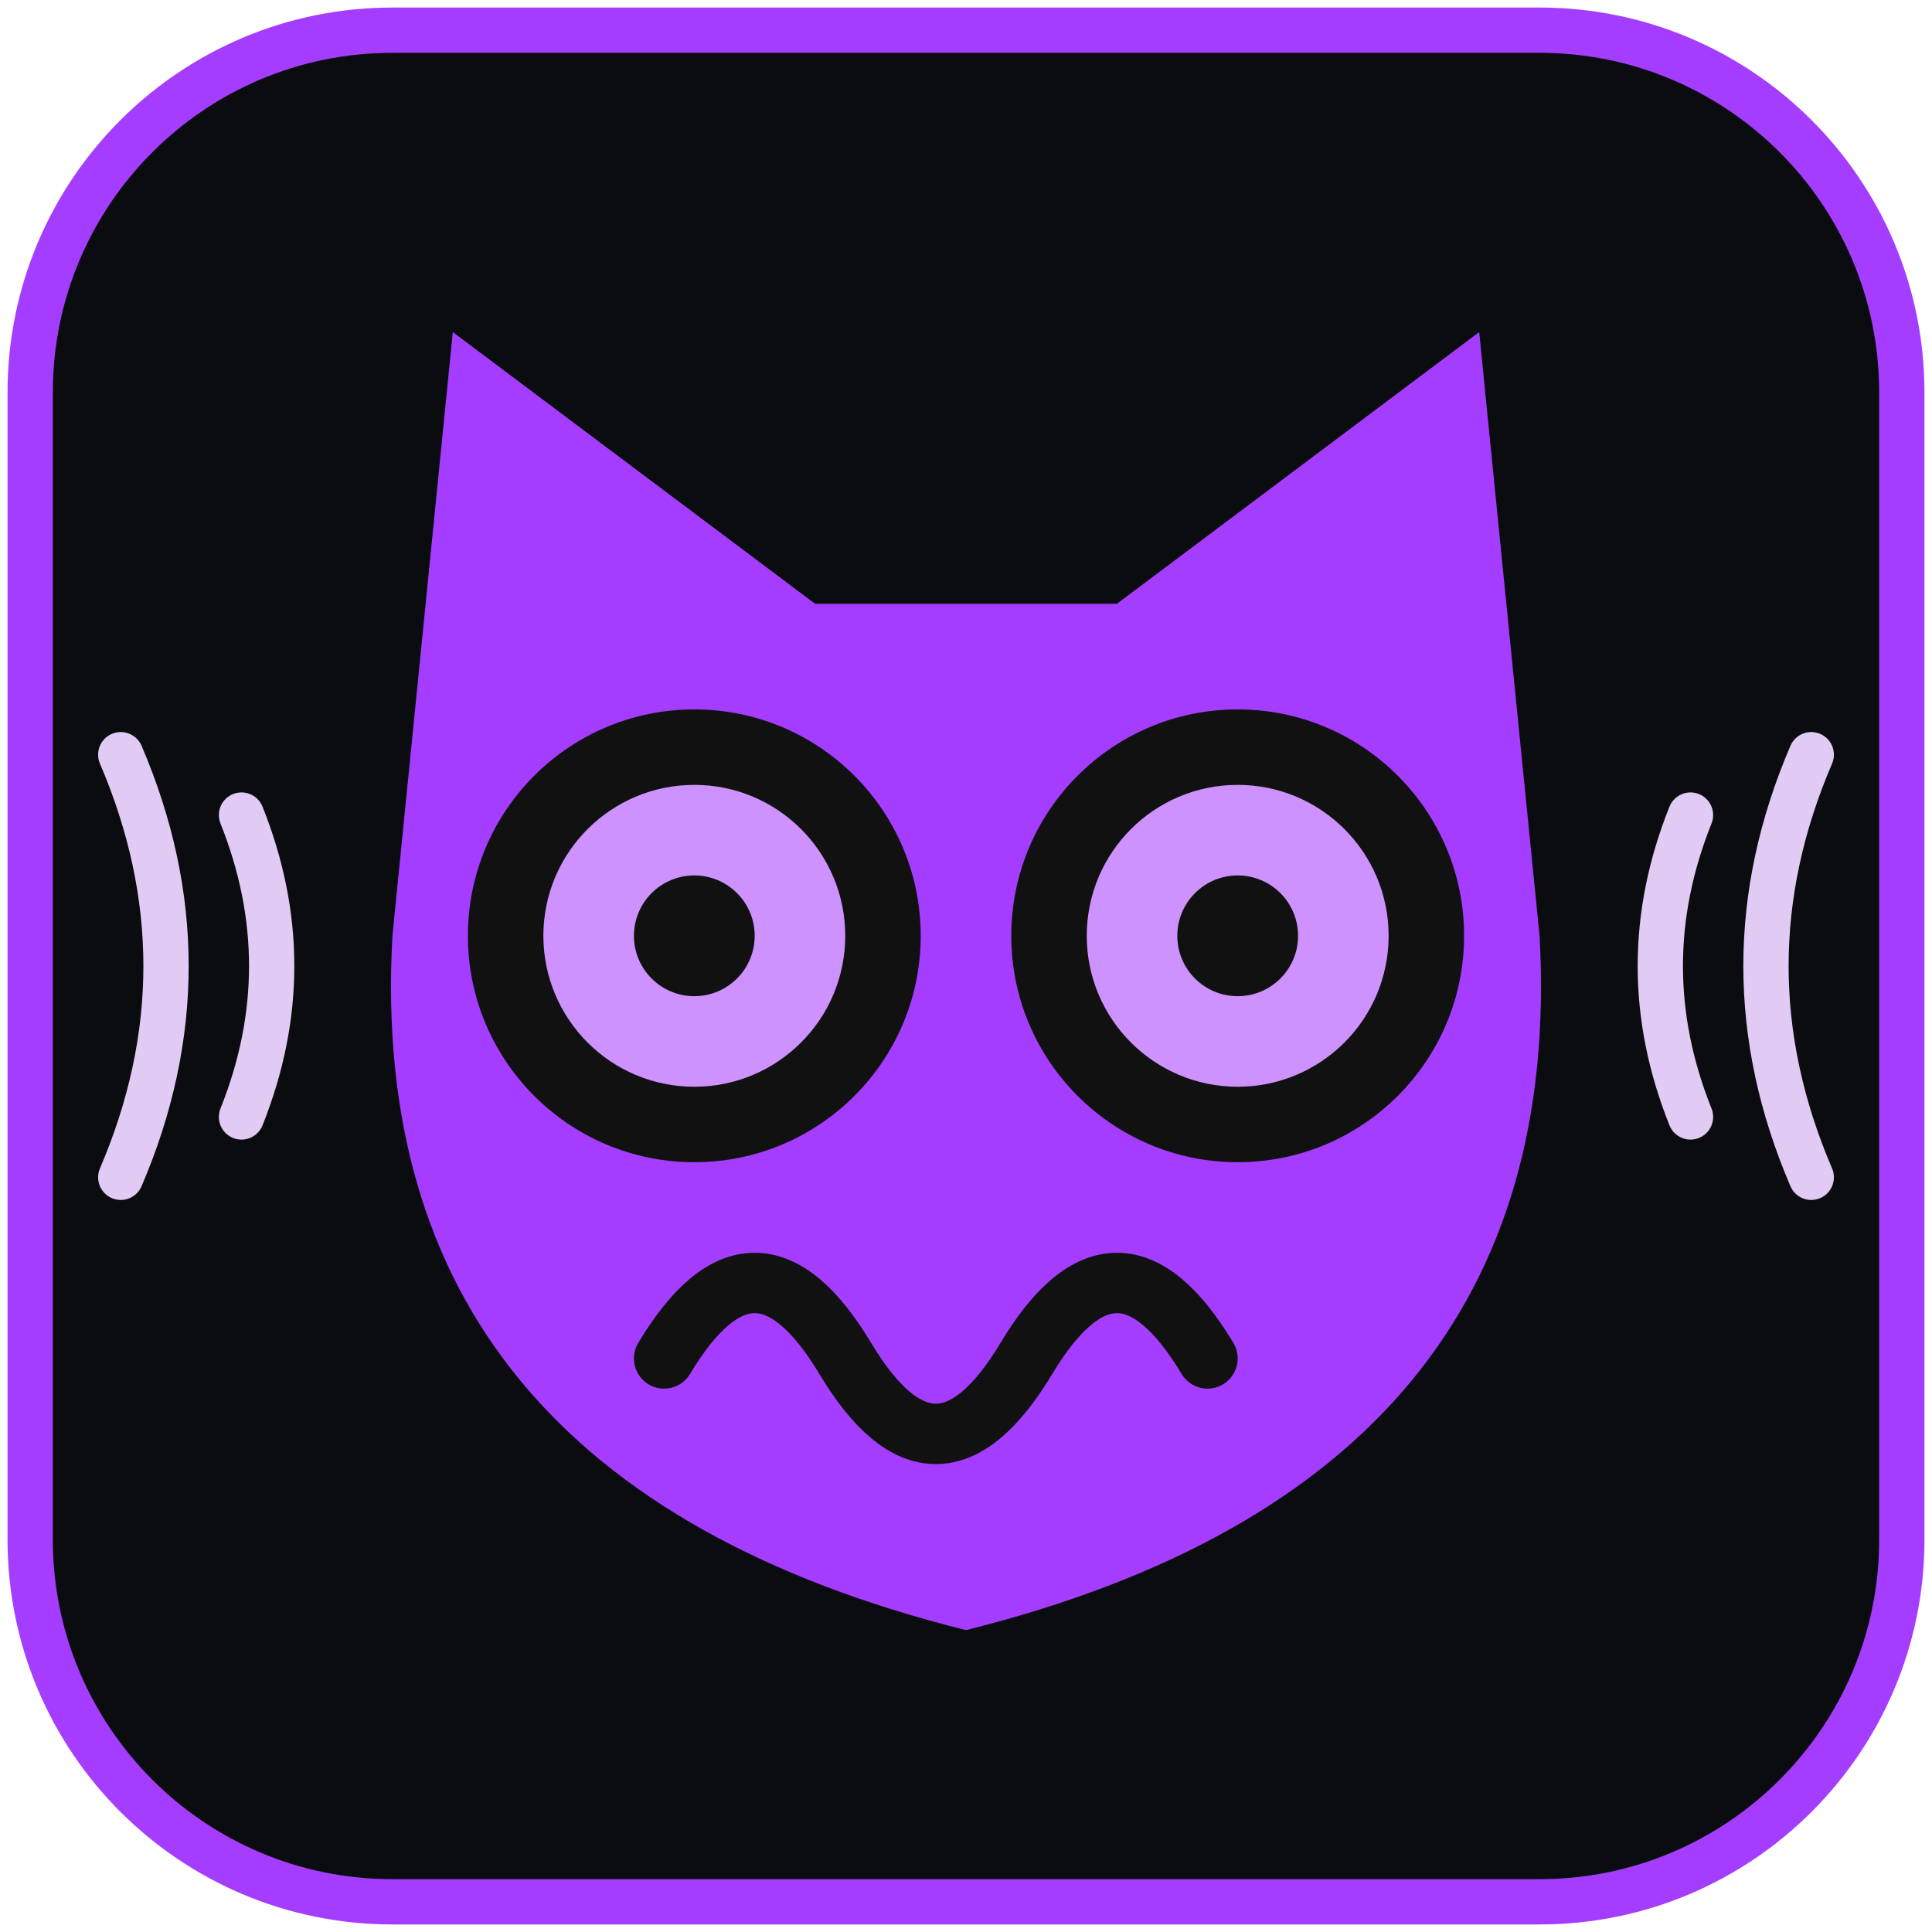
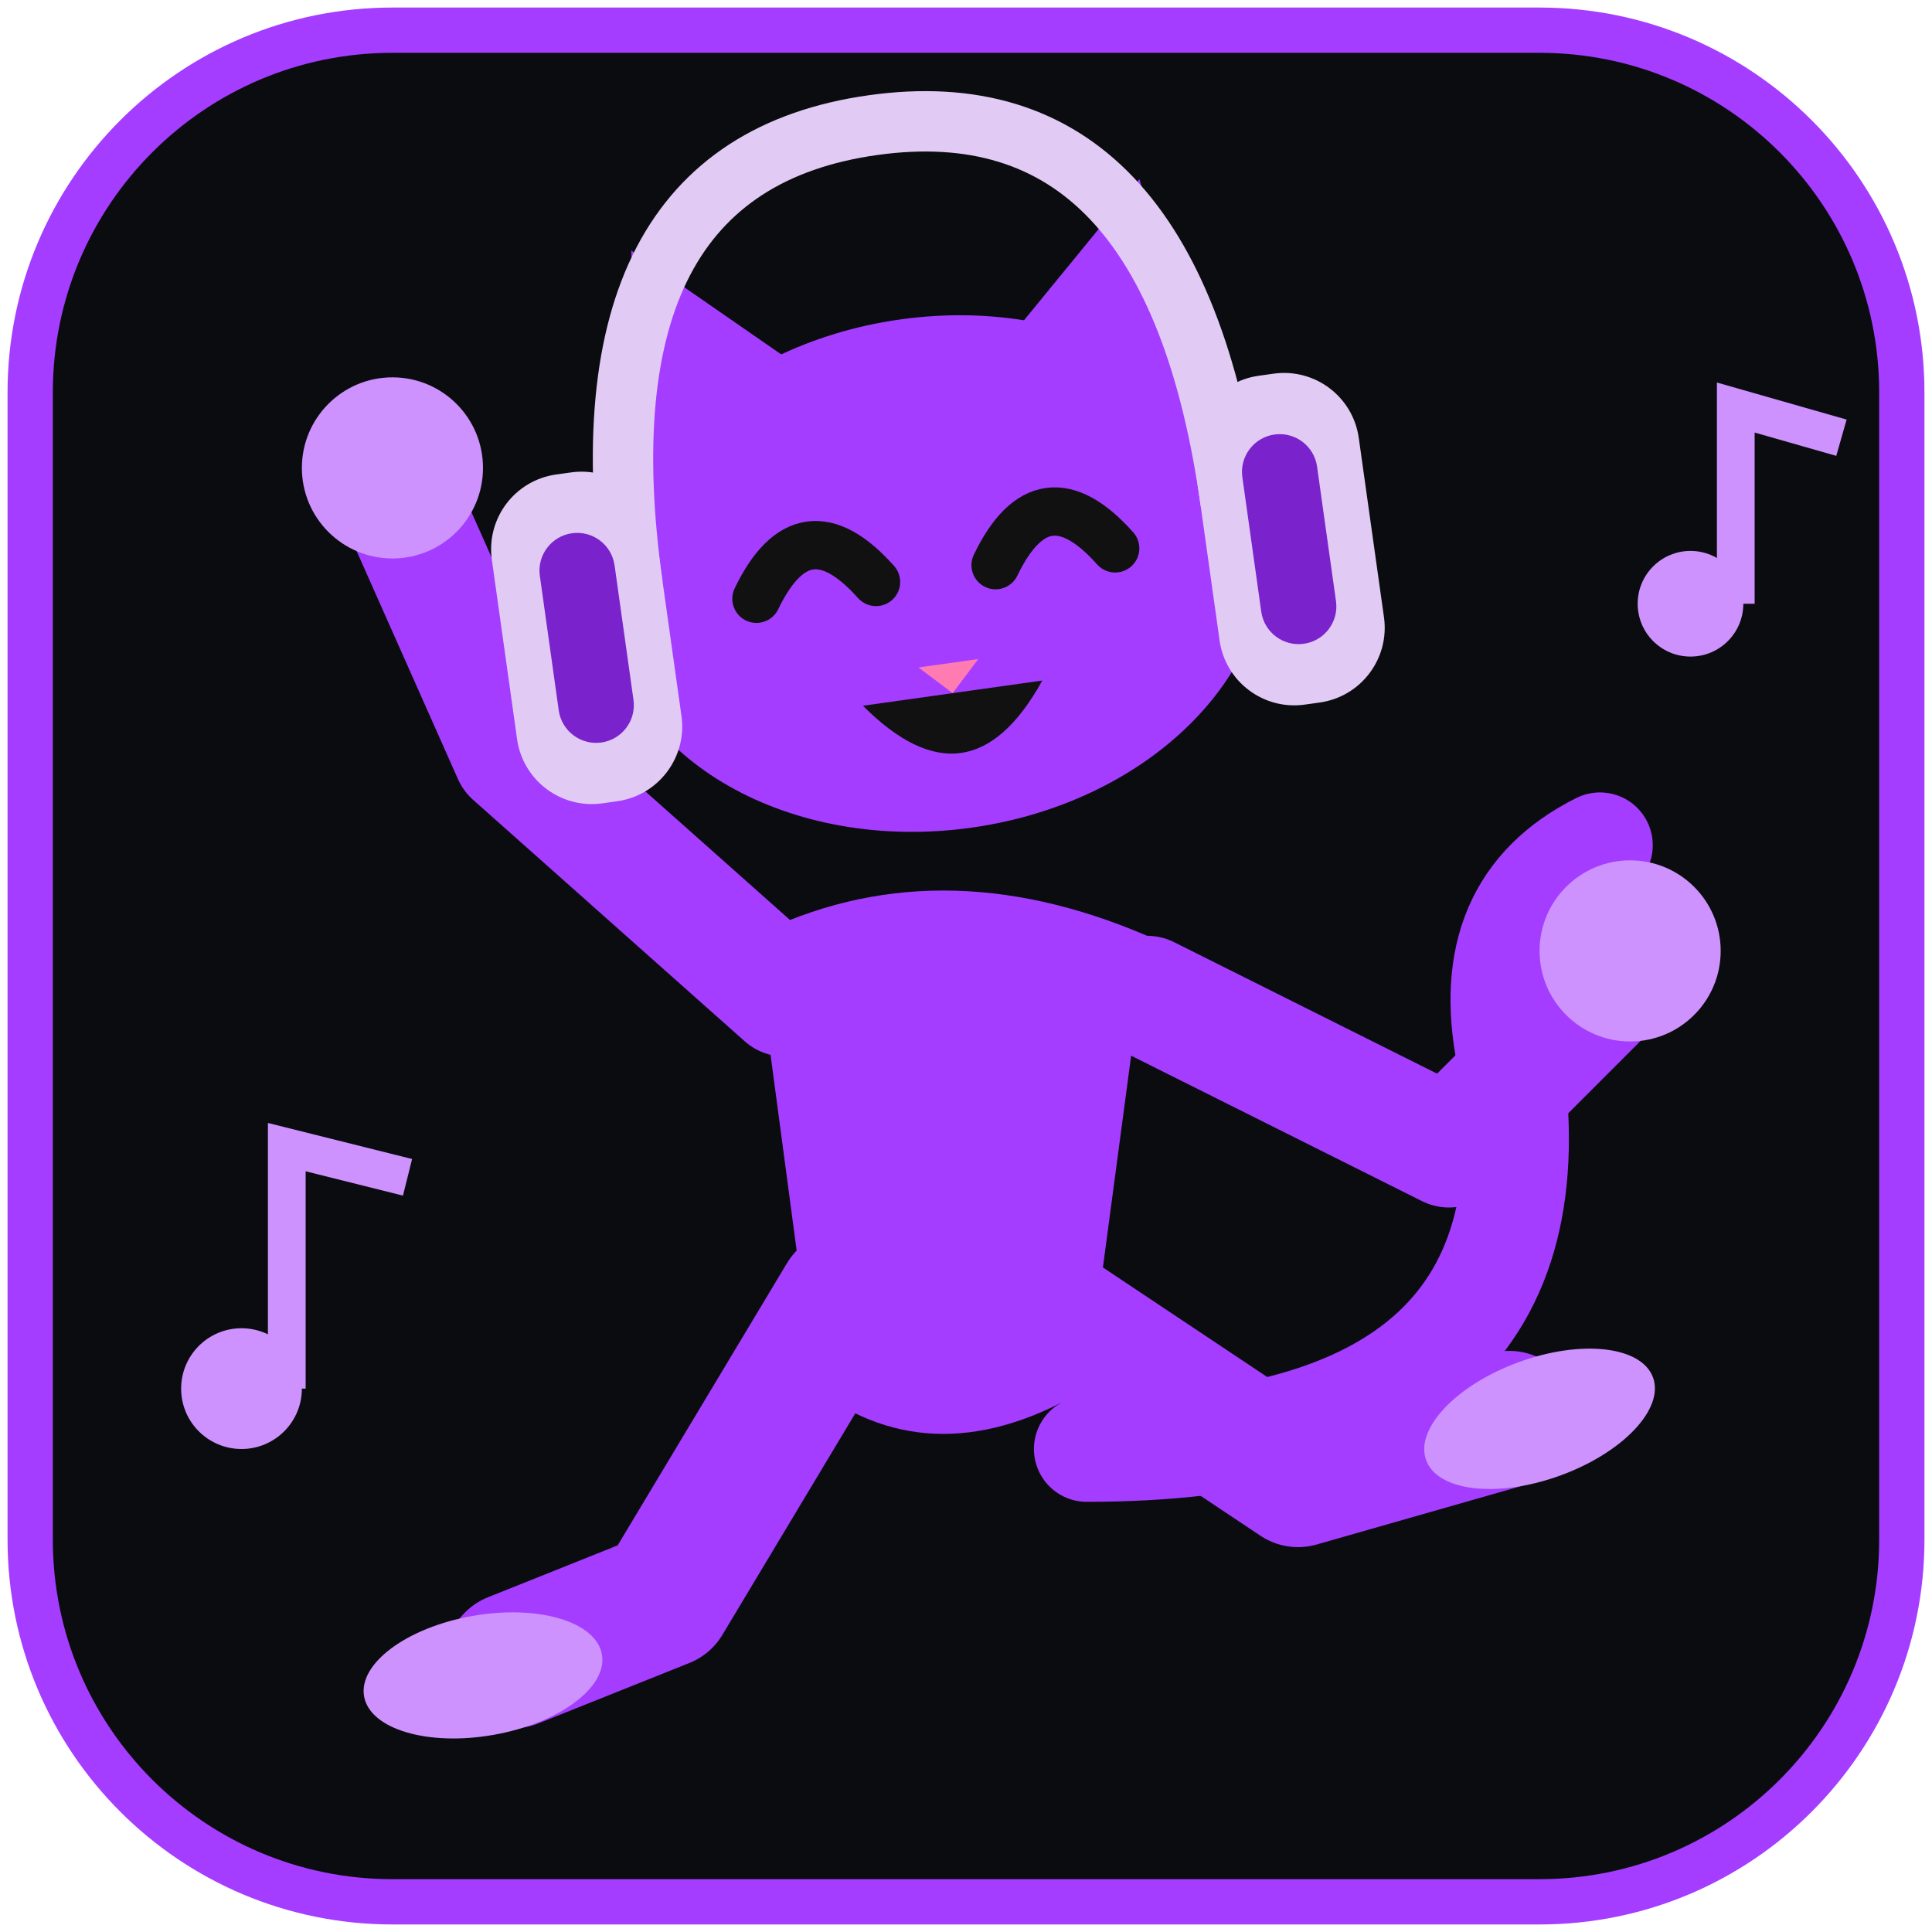
<svg xmlns="http://www.w3.org/2000/svg" viewBox="0 0 128 128">
  <rect x="2" y="2" width="124" height="124" rx="24" fill="#0b0c0f" stroke="#A43DFF" stroke-width="3" />
-   <path d="M26 62 L30 22 L54 40 L74 40 L98 22 L102 62 Q104 98 64 108 Q24 98 26 62Z" fill="#A43DFF" />
-   <circle cx="46" cy="62" r="15" fill="#111111" />
-   <circle cx="46" cy="62" r="10" fill="#CD92FE" />
-   <circle cx="46" cy="62" r="4" fill="#111111" />
-   <circle cx="82" cy="62" r="15" fill="#111111" />
-   <circle cx="82" cy="62" r="10" fill="#CD92FE" />
-   <circle cx="82" cy="62" r="4" fill="#111111" />
-   <path d="M44 90 Q50 80 56 90 T68 90 T80 90" stroke="#111111" stroke-width="4" fill="none" stroke-linecap="round" />
-   <path d="M8 50 Q14 64 8 78 M16 54 Q20 64 16 74 M120 50 Q114 64 120 78 M112 54 Q108 64 112 74" stroke="#E1CBF4" stroke-width="3" fill="none" stroke-linecap="round" />
+   <path d="M72 96 Q104 96 100 70 Q98 60 106 56" stroke="#A43DFF" stroke-width="7" fill="none" stroke-linecap="round" />
+   <path d="M56 86 L44 106 L34 110 M68 86 L86 98 L100 94" stroke="#A43DFF" stroke-width="9" fill="none" stroke-linecap="round" stroke-linejoin="round" />
+   <ellipse cx="32" cy="111" rx="8" ry="4" fill="#CD92FE" transform="rotate(-10 32 111)" />
+   <ellipse cx="102" cy="94" rx="8" ry="4" fill="#CD92FE" transform="rotate(-20 102 94)" />
+   <path d="M50 62 Q62 56 76 62 L72 92 Q62 98 54 92 Z" fill="#A43DFF" />
+   <path d="M52 66 L34 50 L26 32 M76 66 L96 76 L108 64" stroke="#A43DFF" stroke-width="8" fill="none" stroke-linecap="round" stroke-linejoin="round" />
+   <circle cx="26" cy="31" r="6" fill="#CD92FE" />
+   <circle cx="108" cy="63" r="6" fill="#CD92FE" />
+   <g transform="rotate(-8 62 38)">
+     <path d="M42 40 L45 14 L58 26 Z M82 40 L79 14 L66 26 Z" fill="#A43DFF" />
+     <ellipse cx="62" cy="38" rx="22" ry="17" fill="#A43DFF" />
+     <path d="M42 36 Q42 8 62 8 Q82 8 82 36" stroke="#E1CBF4" stroke-width="4" fill="none" />
+     <rect x="33" y="28" width="11" height="22" rx="5" fill="#E1CBF4" />
+     <rect x="80" y="28" width="11" height="22" rx="5" fill="#E1CBF4" />
+     <rect x="36" y="32" width="5" height="14" rx="2.5" fill="#7a22cc" />
+     <rect x="83" y="32" width="5" height="14" rx="2.5" fill="#7a22cc" />
+     <path d="M50 38 Q54 32 58 38 M66 38 Q70 32 74 38" stroke="#111" stroke-width="3.2" fill="none" stroke-linecap="round" />
+     <path d="M56 46 Q62 54 68 46 Z" fill="#111" />
+     <path d="M60 44 L64 44 L62 46 Z" fill="#FF7BB1" />
+   </g>
+   <g fill="#CD92FE">
+     <circle cx="16" cy="92" r="4" />
+     <path d="M19 92 V76 L27 78" stroke="#CD92FE" stroke-width="2.5" fill="none" />
+     <circle cx="112" cy="40" r="3.5" />
+     <path d="M115 40 V27 L122 29" stroke="#CD92FE" stroke-width="2.5" fill="none" />
+   </g>
</svg>
